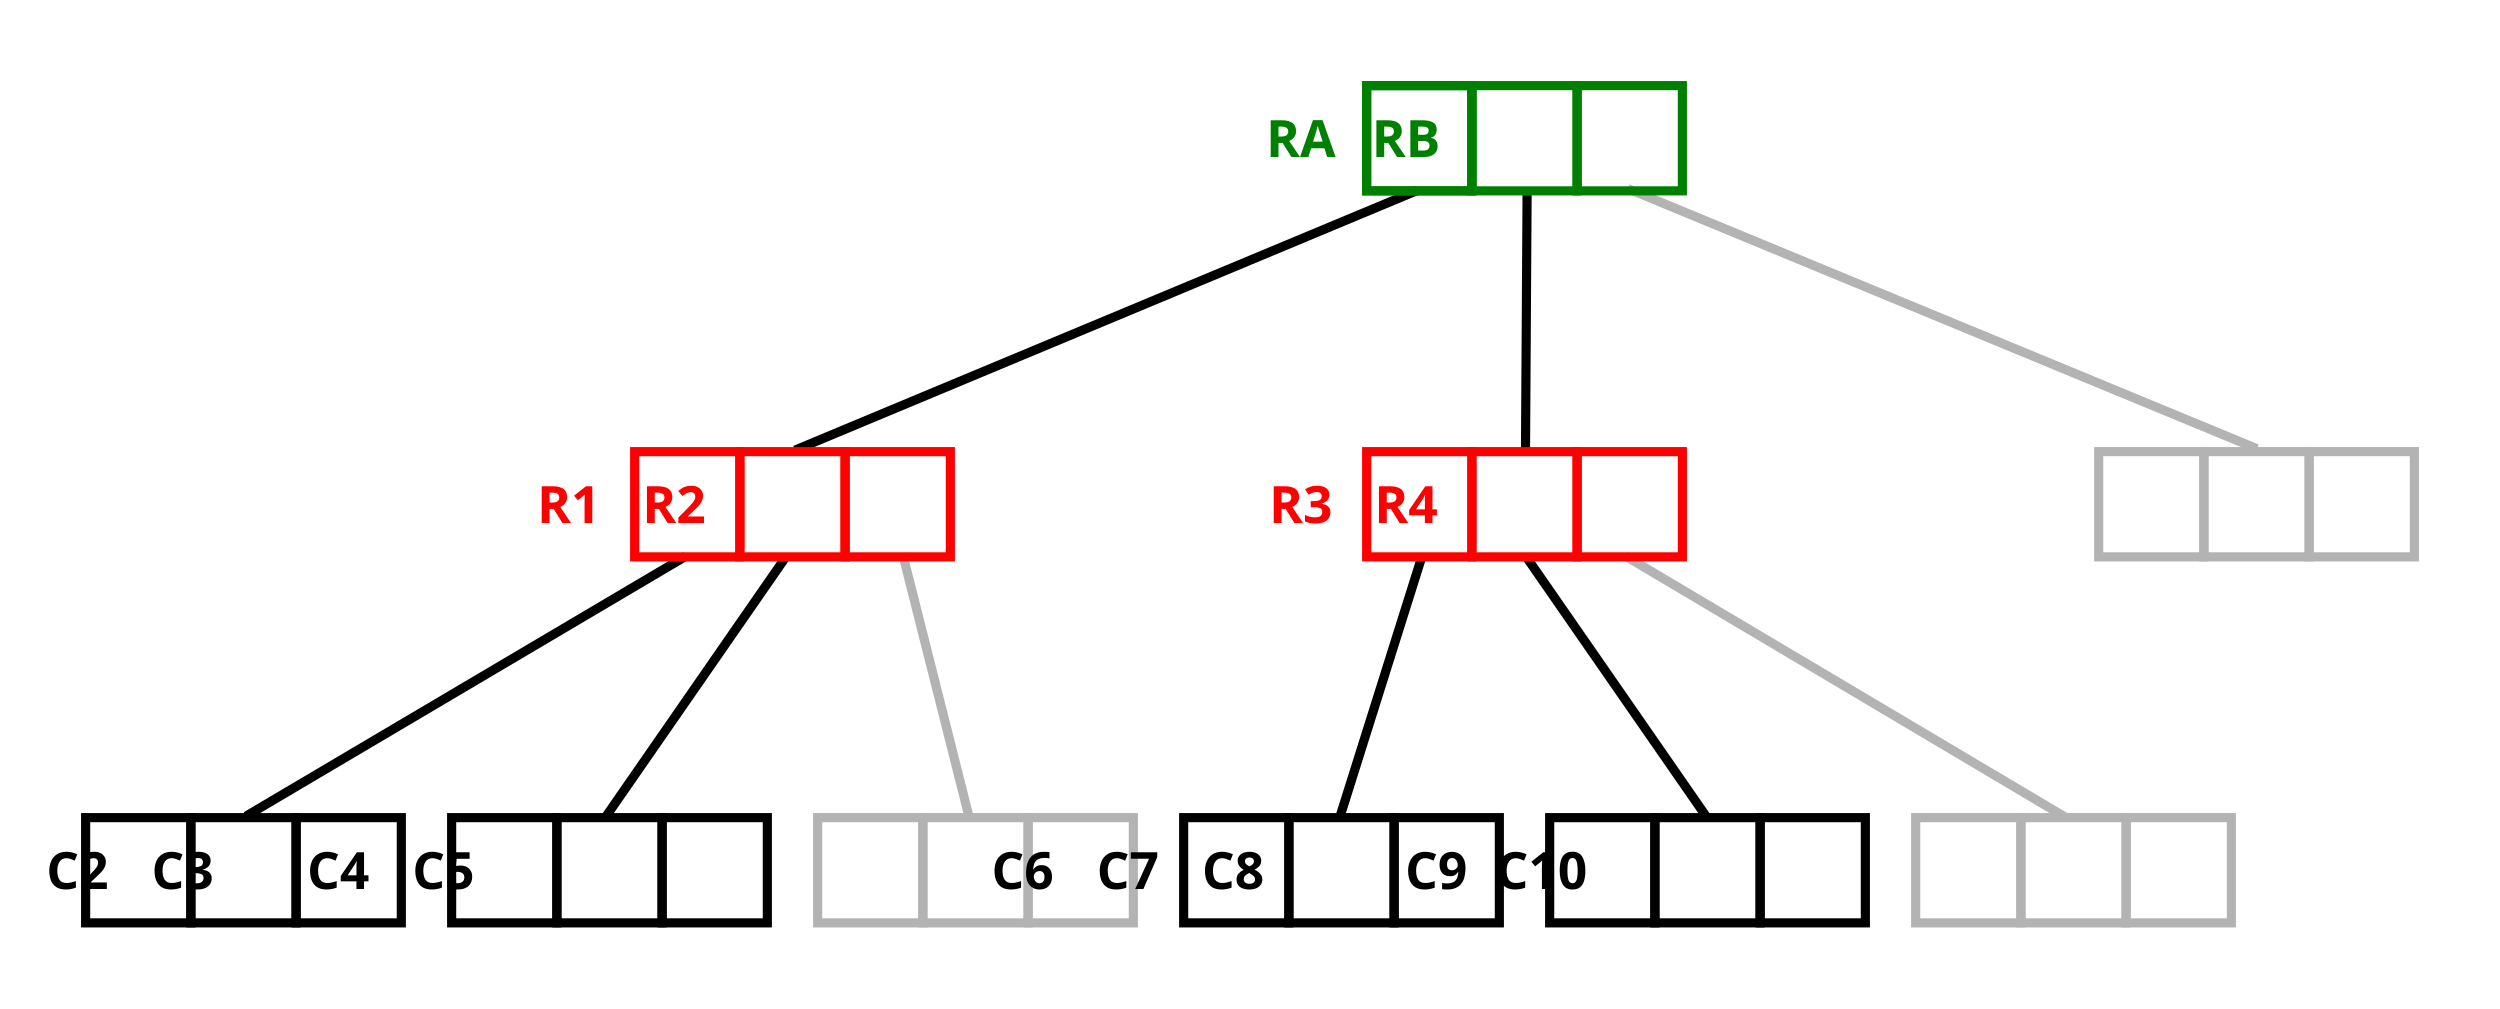
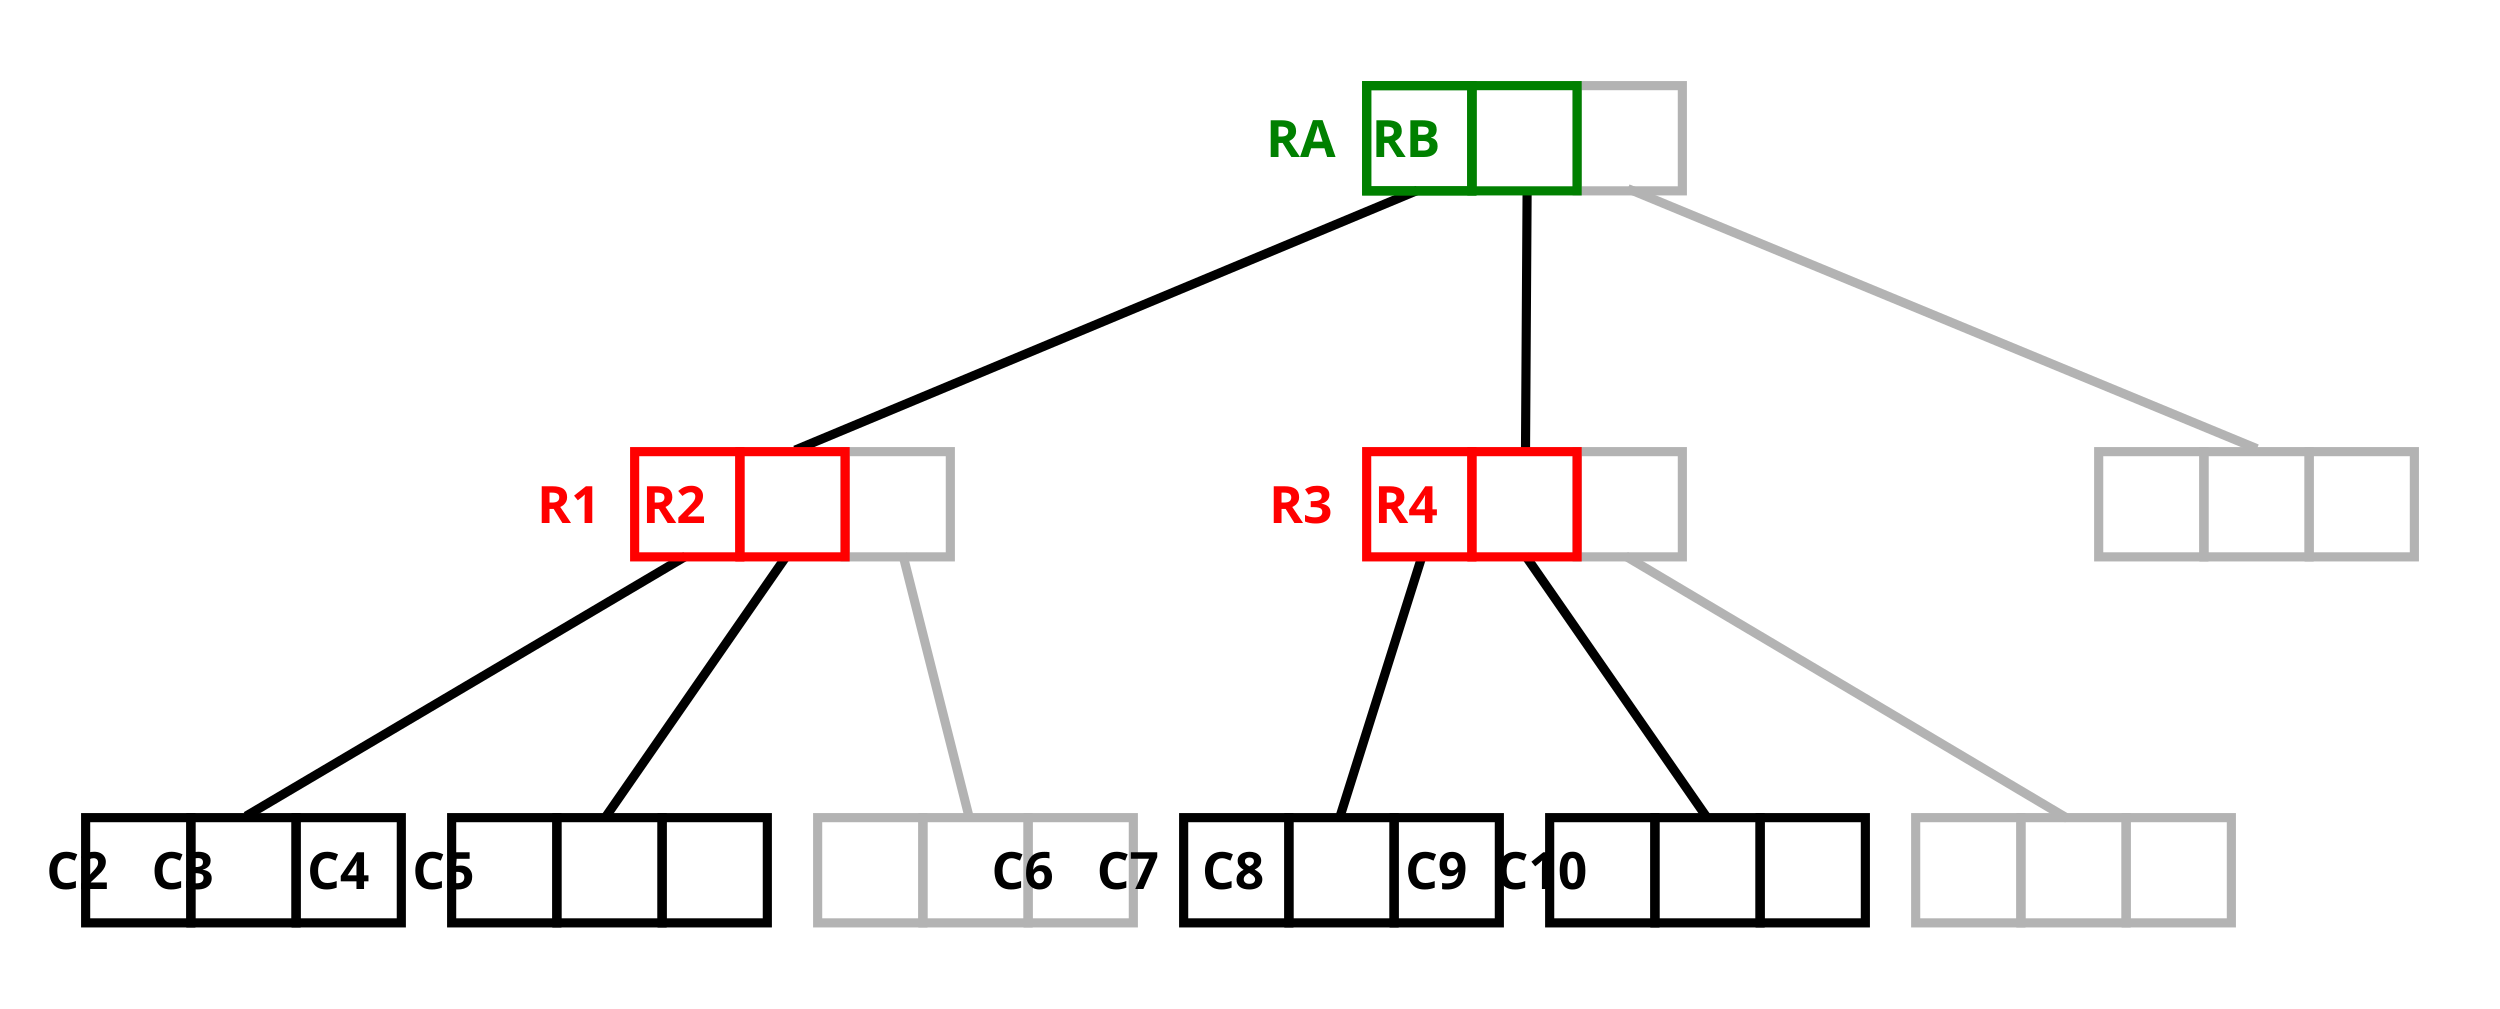
<svg xmlns="http://www.w3.org/2000/svg" width="154.216mm" height="62.211mm" viewBox="0 0 546.433 220.433" id="svg2" version="1.1">
  <defs id="defs4" />
  <g id="layer1" style="display:inline" transform="translate(-14.42633,-137.1974)">
    <path style="fill:none;fill-rule:evenodd;stroke:#000000;stroke-width:2;stroke-linecap:butt;stroke-linejoin:miter;stroke-miterlimit:4;stroke-dasharray:none;stroke-opacity:1" d="m 146.929,315.576 39.357,-56.786" id="path4286" />
    <path id="path4280" d="m 68.214,315.576 96.071,-56.786" style="fill:none;fill-rule:evenodd;stroke:#000000;stroke-width:2;stroke-linecap:butt;stroke-linejoin:miter;stroke-miterlimit:4;stroke-dasharray:none;stroke-opacity:1" />
    <path style="fill:#b3b3b3;fill-rule:evenodd;stroke:#b3b3b3;stroke-width:2;stroke-linecap:butt;stroke-linejoin:miter;stroke-miterlimit:4;stroke-dasharray:none;stroke-opacity:1" d="M 226.327,316.093 211.709,258.236" id="path4278" />
    <path id="path4276" d="M 466.327,316.093 369.709,258.741" style="fill:#b3b3b3;fill-rule:evenodd;stroke:#b3b3b3;stroke-width:2;stroke-linecap:butt;stroke-linejoin:miter;stroke-miterlimit:4;stroke-dasharray:none;stroke-opacity:1" />
    <path id="path4272" d="m 307.412,315.379 17.884,-56.786" style="fill:none;fill-rule:evenodd;stroke:#000000;stroke-width:2;stroke-linecap:butt;stroke-linejoin:miter;stroke-miterlimit:4;stroke-dasharray:none;stroke-opacity:1" />
    <path style="fill:none;fill-rule:evenodd;stroke:#000000;stroke-width:2;stroke-linecap:butt;stroke-linejoin:miter;stroke-miterlimit:4;stroke-dasharray:none;stroke-opacity:1" d="M 387.516,315.884 347.801,258.593" id="path4274" />
    <path style="fill:#b3b3b3;fill-rule:evenodd;stroke:#b3b3b3;stroke-width:2;stroke-linecap:butt;stroke-linejoin:miter;stroke-miterlimit:4;stroke-dasharray:none;stroke-opacity:1" d="M 507.743,235.281 370.214,178.434" id="path4270" />
    <path style="fill:none;fill-rule:evenodd;stroke:#000000;stroke-width:2;stroke-linecap:butt;stroke-linejoin:miter;stroke-miterlimit:4;stroke-dasharray:none;stroke-opacity:1" d="M 188.214,235.576 324.286,178.791" id="path4262" />
    <path id="path4266" d="m 347.857,236.291 0.357,-57.857" style="fill:none;fill-rule:evenodd;stroke:#000000;stroke-width:2;stroke-linecap:butt;stroke-linejoin:miter;stroke-miterlimit:4;stroke-dasharray:none;stroke-opacity:1" />
    <g id="g4316" transform="translate(-79.99999,79.99999)" style="stroke:#b3b3b3">
      <rect y="235.914" x="273.143" height="23" width="23" id="rect4318" style="fill:none;fill-opacity:1;stroke:#b3b3b3;stroke-width:2;stroke-miterlimit:4;stroke-dasharray:none;stroke-opacity:1" />
      <rect style="fill:none;fill-opacity:1;stroke:#b3b3b3;stroke-width:2;stroke-miterlimit:4;stroke-dasharray:none;stroke-opacity:1" id="rect4320" width="23" height="23" x="319.143" y="235.914" />
      <rect y="235.914" x="296.143" height="23" width="23" id="rect4322" style="fill:none;fill-opacity:1;stroke:#b3b3b3;stroke-width:2;stroke-miterlimit:4;stroke-dasharray:none;stroke-opacity:1" />
    </g>
    <rect style="fill:none;fill-opacity:1;stroke:#008000;stroke-width:2;stroke-miterlimit:4;stroke-dasharray:none;stroke-opacity:1" id="rect4198" width="23" height="23" x="313.143" y="155.914" />
-     <rect y="155.914" x="359.143" height="23" width="23" id="rect4200" style="fill:none;fill-opacity:1;stroke:#008000;stroke-width:2;stroke-miterlimit:4;stroke-dasharray:none;stroke-opacity:1" />
+     <rect y="155.914" x="359.143" height="23" width="23" id="rect4200" style="fill:none;fill-opacity:1;stroke:#b3b3b3;stroke-width:2;stroke-miterlimit:4;stroke-dasharray:none;stroke-opacity:1" />
    <rect style="fill:none;fill-opacity:1;stroke:#008000;stroke-width:2;stroke-miterlimit:4;stroke-dasharray:none;stroke-opacity:1" id="rect4202" width="23" height="23" x="336.143" y="155.914" />
    <rect y="235.914" x="153.143" height="23" width="23" id="rect4229" style="fill:none;fill-opacity:1;stroke:#ff0000;stroke-width:2;stroke-miterlimit:4;stroke-dasharray:none;stroke-opacity:1" />
-     <rect style="fill:none;fill-opacity:1;stroke:#ff0000;stroke-width:2;stroke-miterlimit:4;stroke-dasharray:none;stroke-opacity:1" id="rect4231" width="23" height="23" x="199.143" y="235.914" />
+     <rect style="fill:none;fill-opacity:1;stroke:#b3b3b3;stroke-width:2;stroke-miterlimit:4;stroke-dasharray:none;stroke-opacity:1" id="rect4231" width="23" height="23" x="199.143" y="235.914" />
    <rect y="235.914" x="176.143" height="23" width="23" id="rect4233" style="fill:none;fill-opacity:1;stroke:#ff0000;stroke-width:2;stroke-miterlimit:4;stroke-dasharray:none;stroke-opacity:1" />
    <rect style="fill:none;fill-opacity:1;stroke:#ff0000;stroke-width:2;stroke-miterlimit:4;stroke-dasharray:none;stroke-opacity:1" id="rect4249" width="23" height="23" x="313.143" y="235.914" />
-     <rect y="235.914" x="359.143" height="23" width="23" id="rect4251" style="fill:none;fill-opacity:1;stroke:#ff0000;stroke-width:2;stroke-miterlimit:4;stroke-dasharray:none;stroke-opacity:1" />
+     <rect y="235.914" x="359.143" height="23" width="23" id="rect4251" style="fill:none;fill-opacity:1;stroke:#b3b3b3;stroke-width:2;stroke-miterlimit:4;stroke-dasharray:none;stroke-opacity:1" />
    <rect style="fill:none;fill-opacity:1;stroke:#ff0000;stroke-width:2;stroke-miterlimit:4;stroke-dasharray:none;stroke-opacity:1" id="rect4253" width="23" height="23" x="336.143" y="235.914" />
    <g id="g4310" style="stroke:#b3b3b3" transform="translate(200,0)">
      <rect style="fill:none;fill-opacity:1;stroke:#b3b3b3;stroke-width:2;stroke-miterlimit:4;stroke-dasharray:none;stroke-opacity:1" id="rect4269" width="23" height="23" x="273.143" y="235.914" />
      <rect y="235.914" x="319.143" height="23" width="23" id="rect4271" style="fill:none;fill-opacity:1;stroke:#b3b3b3;stroke-width:2;stroke-miterlimit:4;stroke-dasharray:none;stroke-opacity:1" />
      <rect style="fill:none;fill-opacity:1;stroke:#b3b3b3;stroke-width:2;stroke-miterlimit:4;stroke-dasharray:none;stroke-opacity:1" id="rect4273" width="23" height="23" x="296.143" y="235.914" />
    </g>
    <g id="g4315" transform="translate(-32.85714,106.7857)">
      <text xml:space="preserve" style="font-style:normal;font-weight:normal;font-size:40px;line-height:125%;font-family:sans-serif;letter-spacing:0px;word-spacing:0px;fill:#000000;fill-opacity:1;stroke:none;stroke-width:1px;stroke-linecap:butt;stroke-linejoin:miter;stroke-opacity:1" x="77.604" y="224.723" id="text4317">
        <tspan id="tspan4319" x="77.604" y="224.723" style="font-style:normal;font-variant:normal;font-weight:bold;font-stretch:normal;font-size:11.25px;font-family:sans-serif;-inkscape-font-specification:'sans-serif Bold';text-align:center;text-anchor:middle">C1</tspan>
      </text>
      <text id="text4321" y="224.723" x="100.604" style="font-style:normal;font-weight:normal;font-size:40px;line-height:125%;font-family:sans-serif;letter-spacing:0px;word-spacing:0px;fill:#000000;fill-opacity:1;stroke:none;stroke-width:1px;stroke-linecap:butt;stroke-linejoin:miter;stroke-opacity:1" xml:space="preserve">
        <tspan style="font-style:normal;font-variant:normal;font-weight:bold;font-stretch:normal;font-size:11.25px;font-family:sans-serif;-inkscape-font-specification:'sans-serif Bold';text-align:center;text-anchor:middle" y="224.723" x="100.604" id="tspan4323">C2</tspan>
      </text>
      <text xml:space="preserve" style="font-style:normal;font-weight:normal;font-size:40px;line-height:125%;font-family:sans-serif;letter-spacing:0px;word-spacing:0px;fill:#000000;fill-opacity:1;stroke:none;stroke-width:1px;stroke-linecap:butt;stroke-linejoin:miter;stroke-opacity:1" x="123.604" y="224.723" id="text4325">
        <tspan id="tspan4327" x="123.604" y="224.723" style="font-style:normal;font-variant:normal;font-weight:bold;font-stretch:normal;font-size:11.25px;font-family:sans-serif;-inkscape-font-specification:'sans-serif Bold';text-align:center;text-anchor:middle">C3</tspan>
      </text>
      <rect y="209.128" x="66" height="23" width="23" id="rect4329" style="fill:none;fill-opacity:1;stroke:#000000;stroke-width:2;stroke-miterlimit:4;stroke-dasharray:none;stroke-opacity:1" />
      <rect style="fill:none;fill-opacity:1;stroke:#000000;stroke-width:2;stroke-miterlimit:4;stroke-dasharray:none;stroke-opacity:1" id="rect4331" width="23" height="23" x="112" y="209.128" />
      <rect y="209.128" x="89" height="23" width="23" id="rect4333" style="fill:none;fill-opacity:1;stroke:#000000;stroke-width:2;stroke-miterlimit:4;stroke-dasharray:none;stroke-opacity:1" />
    </g>
    <g transform="translate(47.14286,106.7857)" id="g4335">
      <text id="text4337" y="224.723" x="77.604" style="font-style:normal;font-weight:normal;font-size:40px;line-height:125%;font-family:sans-serif;letter-spacing:0px;word-spacing:0px;fill:#000000;fill-opacity:1;stroke:none;stroke-width:1px;stroke-linecap:butt;stroke-linejoin:miter;stroke-opacity:1" xml:space="preserve">
        <tspan style="font-style:normal;font-variant:normal;font-weight:bold;font-stretch:normal;font-size:11.25px;font-family:sans-serif;-inkscape-font-specification:'sans-serif Bold';text-align:center;text-anchor:middle" y="224.723" x="77.604" id="tspan4339">C4</tspan>
      </text>
      <text xml:space="preserve" style="font-style:normal;font-weight:normal;font-size:40px;line-height:125%;font-family:sans-serif;letter-spacing:0px;word-spacing:0px;fill:#000000;fill-opacity:1;stroke:none;stroke-width:1px;stroke-linecap:butt;stroke-linejoin:miter;stroke-opacity:1" x="100.604" y="224.723" id="text4341">
        <tspan id="tspan4343" x="100.604" y="224.723" style="font-style:normal;font-variant:normal;font-weight:bold;font-stretch:normal;font-size:11.25px;font-family:sans-serif;-inkscape-font-specification:'sans-serif Bold';text-align:center;text-anchor:middle">C5</tspan>
      </text>
      <rect style="fill:none;fill-opacity:1;stroke:#000000;stroke-width:2;stroke-miterlimit:4;stroke-dasharray:none;stroke-opacity:1" id="rect4349" width="23" height="23" x="66" y="209.128" />
      <rect y="209.128" x="112" height="23" width="23" id="rect4351" style="fill:none;fill-opacity:1;stroke:#000000;stroke-width:2;stroke-miterlimit:4;stroke-dasharray:none;stroke-opacity:1" />
      <rect style="fill:none;fill-opacity:1;stroke:#000000;stroke-width:2;stroke-miterlimit:4;stroke-dasharray:none;stroke-opacity:1" id="rect4353" width="23" height="23" x="89" y="209.128" />
    </g>
    <g id="g4241" transform="translate(280,0)">
      <text id="text4377" y="331.509" x="84.747" style="font-style:normal;font-weight:normal;font-size:40px;line-height:125%;font-family:sans-serif;letter-spacing:0px;word-spacing:0px;fill:#000000;fill-opacity:1;stroke:none;stroke-width:1px;stroke-linecap:butt;stroke-linejoin:miter;stroke-opacity:1" xml:space="preserve">
        <tspan style="font-style:normal;font-variant:normal;font-weight:bold;font-stretch:normal;font-size:11.25px;font-family:sans-serif;-inkscape-font-specification:'sans-serif Bold';text-align:center;text-anchor:middle" y="331.509" x="84.747" id="tspan4379">C9</tspan>
      </text>
      <text xml:space="preserve" style="font-style:normal;font-weight:normal;font-size:40px;line-height:125%;font-family:sans-serif;letter-spacing:0px;word-spacing:0px;fill:#000000;fill-opacity:1;stroke:none;stroke-width:1px;stroke-linecap:butt;stroke-linejoin:miter;stroke-opacity:1" x="107.747" y="331.509" id="text4381">
        <tspan id="tspan4383" x="107.747" y="331.509" style="font-style:normal;font-variant:normal;font-weight:bold;font-stretch:normal;font-size:11.25px;font-family:sans-serif;-inkscape-font-specification:'sans-serif Bold';text-align:center;text-anchor:middle">C10</tspan>
      </text>
      <rect style="fill:none;fill-opacity:1;stroke:#000000;stroke-width:2;stroke-miterlimit:4;stroke-dasharray:none;stroke-opacity:1" id="rect4389" width="23" height="23" x="73.143" y="315.914" />
      <rect y="315.914" x="119.143" height="23" width="23" id="rect4391" style="fill:none;fill-opacity:1;stroke:#000000;stroke-width:2;stroke-miterlimit:4;stroke-dasharray:none;stroke-opacity:1" />
      <rect style="fill:none;fill-opacity:1;stroke:#000000;stroke-width:2;stroke-miterlimit:4;stroke-dasharray:none;stroke-opacity:1" id="rect4393" width="23" height="23" x="96.143" y="315.914" />
    </g>
    <g id="g4250" transform="translate(120,0)">
      <g id="g4222" transform="translate(87.14286,106.7857)">
        <text xml:space="preserve" style="font-style:normal;font-weight:normal;font-size:40px;line-height:125%;font-family:sans-serif;letter-spacing:0px;word-spacing:0px;fill:#000000;fill-opacity:1;stroke:none;stroke-width:1px;stroke-linecap:butt;stroke-linejoin:miter;stroke-opacity:1" x="77.604" y="224.723" id="text4224">
          <tspan id="tspan4226" x="77.604" y="224.723" style="font-style:normal;font-variant:normal;font-weight:bold;font-stretch:normal;font-size:11.25px;font-family:sans-serif;-inkscape-font-specification:'sans-serif Bold';text-align:center;text-anchor:middle">C6</tspan>
        </text>
        <text id="text4228" y="224.723" x="100.604" style="font-style:normal;font-weight:normal;font-size:40px;line-height:125%;font-family:sans-serif;letter-spacing:0px;word-spacing:0px;fill:#000000;fill-opacity:1;stroke:none;stroke-width:1px;stroke-linecap:butt;stroke-linejoin:miter;stroke-opacity:1" xml:space="preserve">
          <tspan style="font-style:normal;font-variant:normal;font-weight:bold;font-stretch:normal;font-size:11.25px;font-family:sans-serif;-inkscape-font-specification:'sans-serif Bold';text-align:center;text-anchor:middle" y="224.723" x="100.604" id="tspan4230">C7</tspan>
        </text>
        <text xml:space="preserve" style="font-style:normal;font-weight:normal;font-size:40px;line-height:125%;font-family:sans-serif;letter-spacing:0px;word-spacing:0px;fill:#000000;fill-opacity:1;stroke:none;stroke-width:1px;stroke-linecap:butt;stroke-linejoin:miter;stroke-opacity:1" x="123.604" y="224.723" id="text4232">
          <tspan id="tspan4234" x="123.604" y="224.723" style="font-style:normal;font-variant:normal;font-weight:bold;font-stretch:normal;font-size:11.25px;font-family:sans-serif;-inkscape-font-specification:'sans-serif Bold';text-align:center;text-anchor:middle">C8</tspan>
        </text>
        <rect y="209.128" x="66" height="23" width="23" id="rect4236" style="fill:none;fill-opacity:1;stroke:#000000;stroke-width:2;stroke-miterlimit:4;stroke-dasharray:none;stroke-opacity:1" />
        <rect style="fill:none;fill-opacity:1;stroke:#000000;stroke-width:2;stroke-miterlimit:4;stroke-dasharray:none;stroke-opacity:1" id="rect4238" width="23" height="23" x="112" y="209.128" />
        <rect y="209.128" x="89" height="23" width="23" id="rect4240" style="fill:none;fill-opacity:1;stroke:#000000;stroke-width:2;stroke-miterlimit:4;stroke-dasharray:none;stroke-opacity:1" />
      </g>
    </g>
    <g transform="translate(160,79.99998)" id="g4232" style="stroke:#b3b3b3">
      <rect style="fill:none;fill-opacity:1;stroke:#b3b3b3;stroke-width:2;stroke-miterlimit:4;stroke-dasharray:none;stroke-opacity:1" id="rect4234" width="23" height="23" x="273.143" y="235.914" />
      <rect y="235.914" x="319.143" height="23" width="23" id="rect4237" style="fill:none;fill-opacity:1;stroke:#b3b3b3;stroke-width:2;stroke-miterlimit:4;stroke-dasharray:none;stroke-opacity:1" />
      <rect style="fill:none;fill-opacity:1;stroke:#b3b3b3;stroke-width:2;stroke-miterlimit:4;stroke-dasharray:none;stroke-opacity:1" id="rect4239" width="23" height="23" x="296.143" y="235.914" />
    </g>
    <rect y="155.914" x="313.143" height="23" width="23" id="rect4264" style="fill:none;fill-opacity:1;stroke:#008000;stroke-width:2;stroke-miterlimit:4;stroke-dasharray:none;stroke-opacity:1" />
  </g>
  <g id="layer2" style="display:inline" transform="translate(-14.42633,-137.1974)">
    <text xml:space="preserve" style="font-style:normal;font-weight:normal;font-size:40px;line-height:125%;font-family:sans-serif;letter-spacing:0px;word-spacing:0px;fill:#008000;fill-opacity:1;stroke:none;stroke-width:1px;stroke-linecap:butt;stroke-linejoin:miter;stroke-opacity:1" x="324.747" y="171.509" id="text4329">
      <tspan id="tspan4331" x="324.747" y="171.509" style="font-style:normal;font-variant:normal;font-weight:bold;font-stretch:normal;font-size:11.25px;font-family:sans-serif;-inkscape-font-specification:'sans-serif Bold';text-align:center;text-anchor:middle;fill:#008000">RA</tspan>
    </text>
    <text id="text4333" y="171.509" x="347.747" style="font-style:normal;font-weight:normal;font-size:40px;line-height:125%;font-family:sans-serif;letter-spacing:0px;word-spacing:0px;fill:#000000;fill-opacity:1;stroke:none;stroke-width:1px;stroke-linecap:butt;stroke-linejoin:miter;stroke-opacity:1" xml:space="preserve">
      <tspan style="font-style:normal;font-variant:normal;font-weight:bold;font-stretch:normal;font-size:11.25px;font-family:sans-serif;-inkscape-font-specification:'sans-serif Bold';text-align:center;text-anchor:middle;fill:#008000" y="171.509" x="347.747" id="tspan4335">RB</tspan>
    </text>
    <text id="text4343" y="251.509" x="164.747" style="font-style:normal;font-weight:normal;font-size:40px;line-height:125%;font-family:sans-serif;letter-spacing:0px;word-spacing:0px;fill:#ff0000;fill-opacity:1;stroke:none;stroke-width:1px;stroke-linecap:butt;stroke-linejoin:miter;stroke-opacity:1" xml:space="preserve">
      <tspan style="font-style:normal;font-variant:normal;font-weight:bold;font-stretch:normal;font-size:11.25px;font-family:sans-serif;-inkscape-font-specification:'sans-serif Bold';text-align:center;text-anchor:middle;fill:#ff0000" y="251.509" x="164.747" id="tspan4345">R1</tspan>
    </text>
    <text xml:space="preserve" style="font-style:normal;font-weight:normal;font-size:40px;line-height:125%;font-family:sans-serif;letter-spacing:0px;word-spacing:0px;fill:#ff0000;fill-opacity:1;stroke:none;stroke-width:1px;stroke-linecap:butt;stroke-linejoin:miter;stroke-opacity:1" x="187.747" y="251.509" id="text4347">
      <tspan id="tspan4349" x="187.747" y="251.509" style="font-style:normal;font-variant:normal;font-weight:bold;font-stretch:normal;font-size:11.25px;font-family:sans-serif;-inkscape-font-specification:'sans-serif Bold';text-align:center;text-anchor:middle;fill:#ff0000">R2</tspan>
    </text>
    <text xml:space="preserve" style="font-style:normal;font-weight:normal;font-size:40px;line-height:125%;font-family:sans-serif;letter-spacing:0px;word-spacing:0px;fill:#ff0000;fill-opacity:1;stroke:none;stroke-width:1px;stroke-linecap:butt;stroke-linejoin:miter;stroke-opacity:1" x="324.747" y="251.509" id="text4358">
      <tspan id="tspan4360" x="324.747" y="251.509" style="font-style:normal;font-variant:normal;font-weight:bold;font-stretch:normal;font-size:11.25px;font-family:sans-serif;-inkscape-font-specification:'sans-serif Bold';text-align:center;text-anchor:middle;fill:#ff0000">R3</tspan>
    </text>
    <text id="text4362" y="251.509" x="347.747" style="font-style:normal;font-weight:normal;font-size:40px;line-height:125%;font-family:sans-serif;letter-spacing:0px;word-spacing:0px;fill:#ff0000;fill-opacity:1;stroke:none;stroke-width:1px;stroke-linecap:butt;stroke-linejoin:miter;stroke-opacity:1" xml:space="preserve">
      <tspan style="font-style:normal;font-variant:normal;font-weight:bold;font-stretch:normal;font-size:11.25px;font-family:sans-serif;-inkscape-font-specification:'sans-serif Bold';text-align:center;text-anchor:middle;fill:#ff0000" y="251.509" x="347.747" id="tspan4364">R4</tspan>
    </text>
  </g>
</svg>
